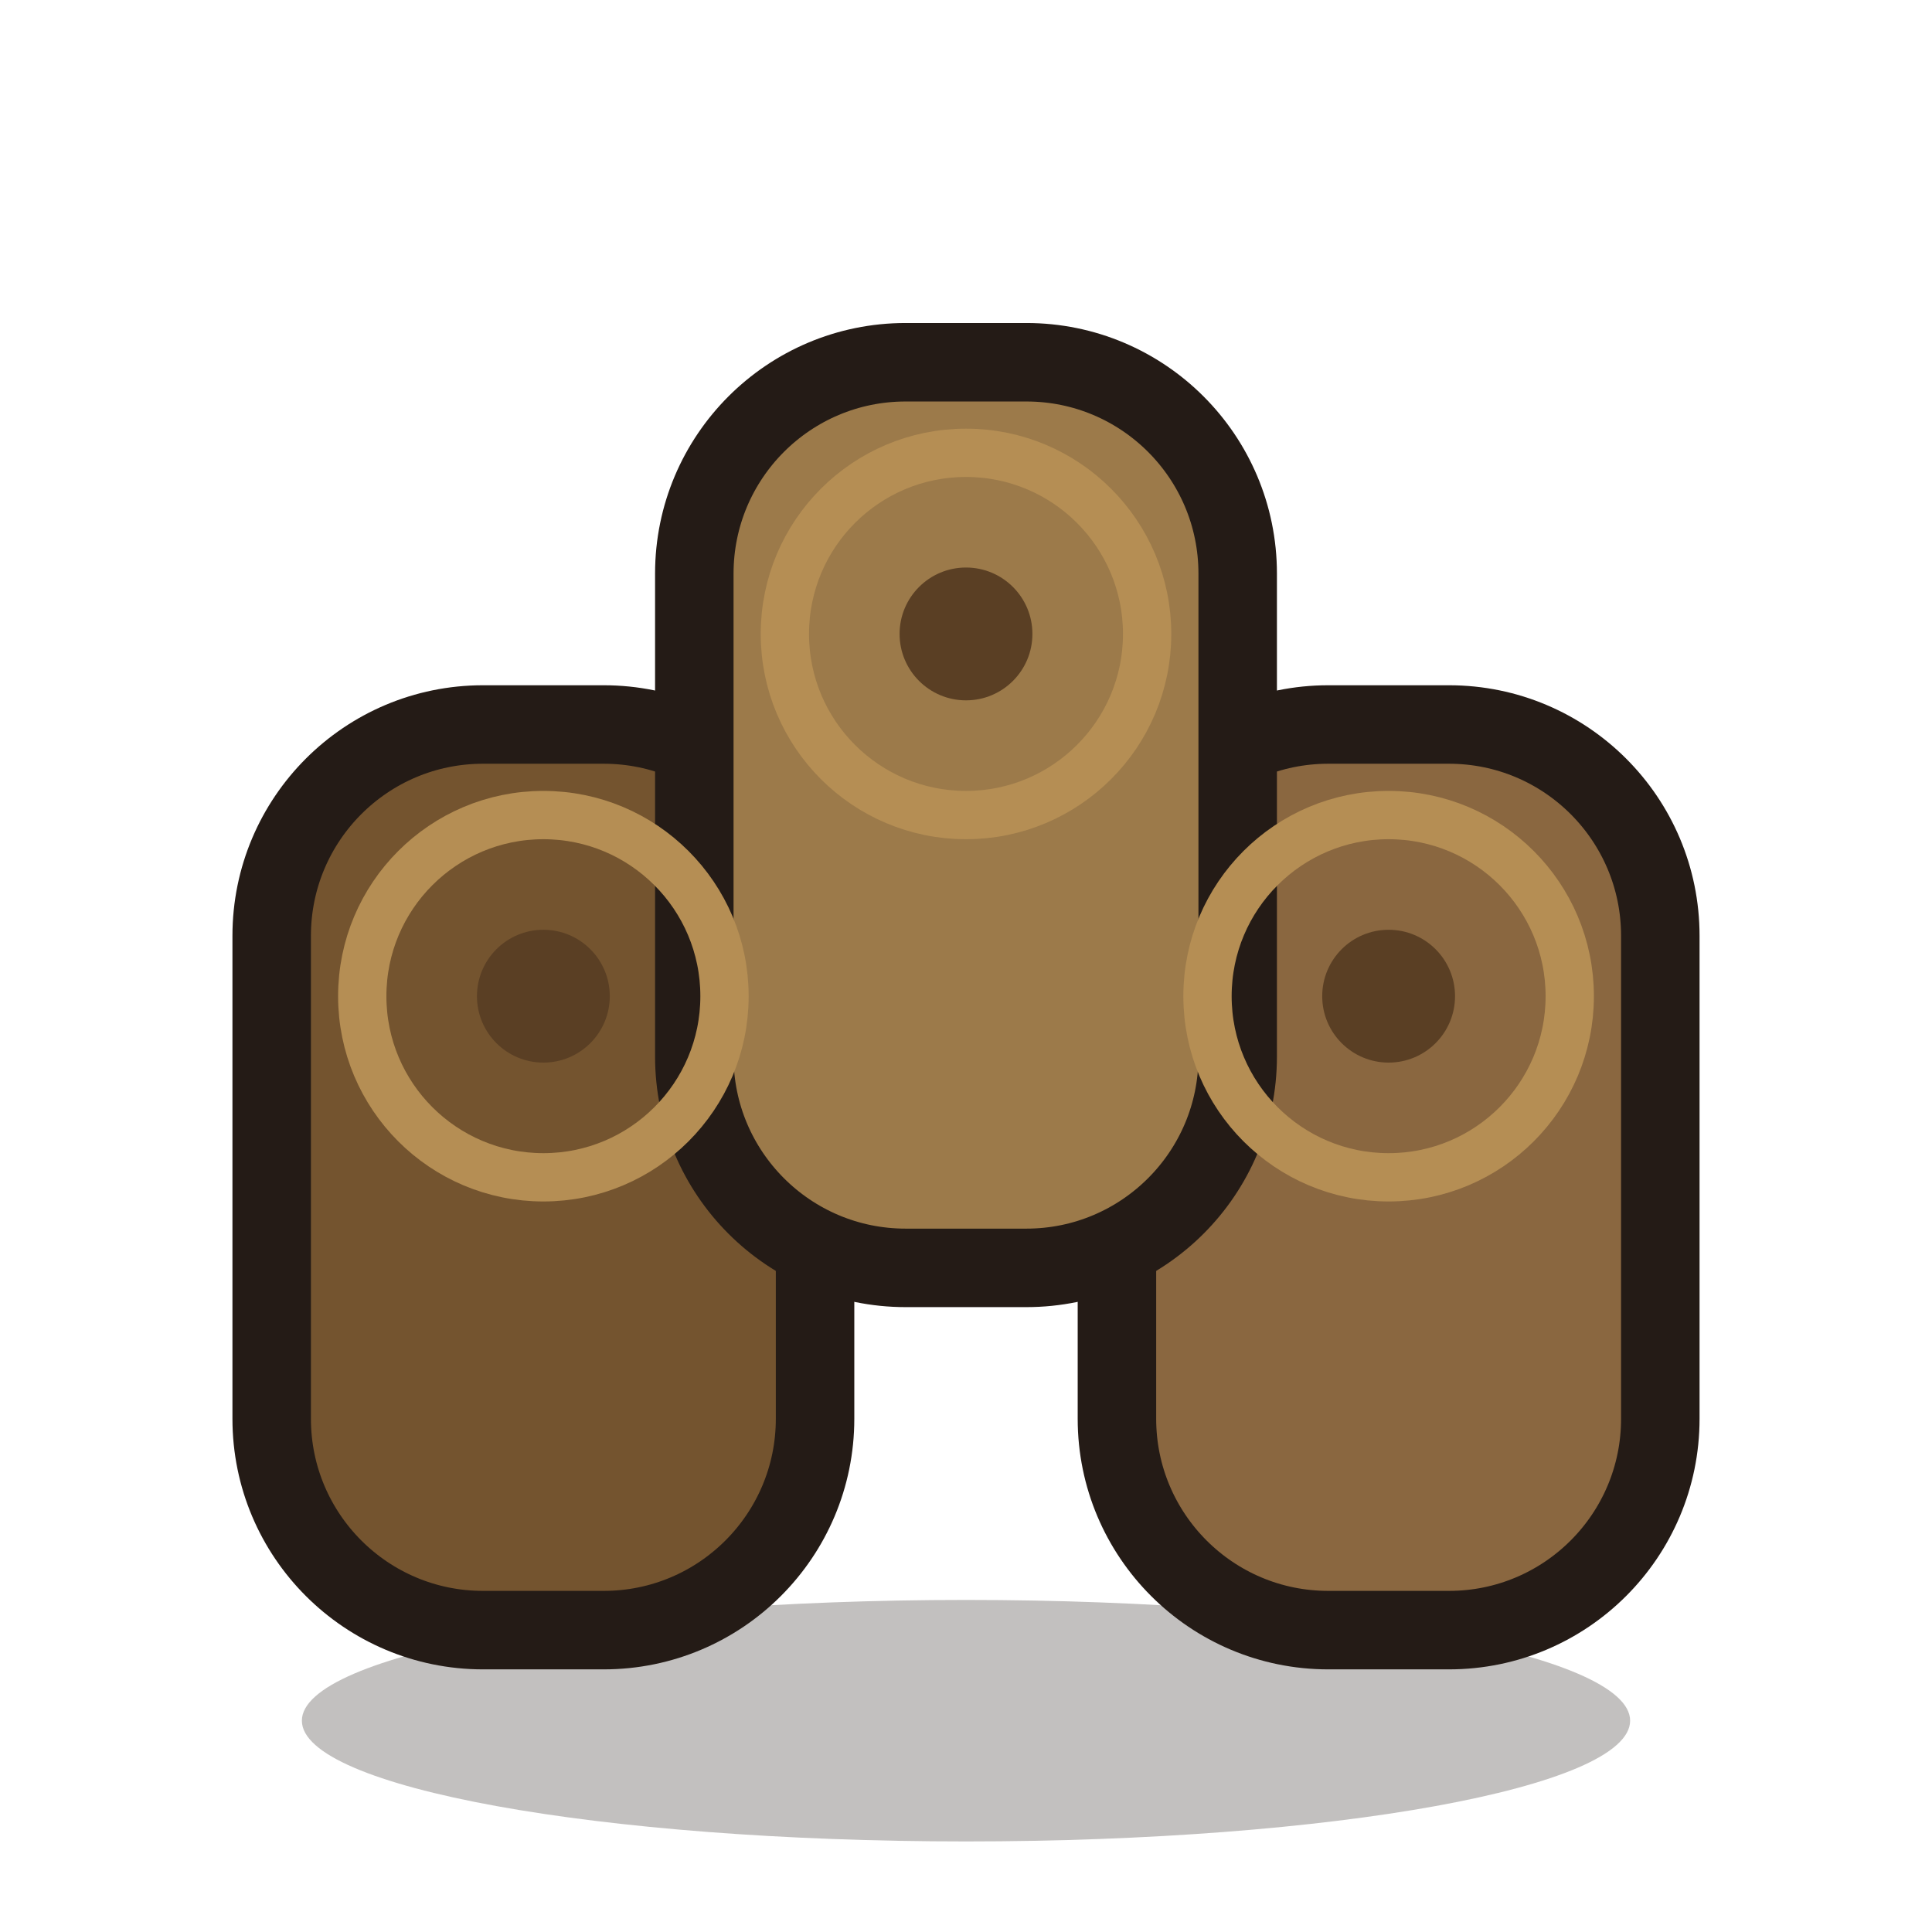
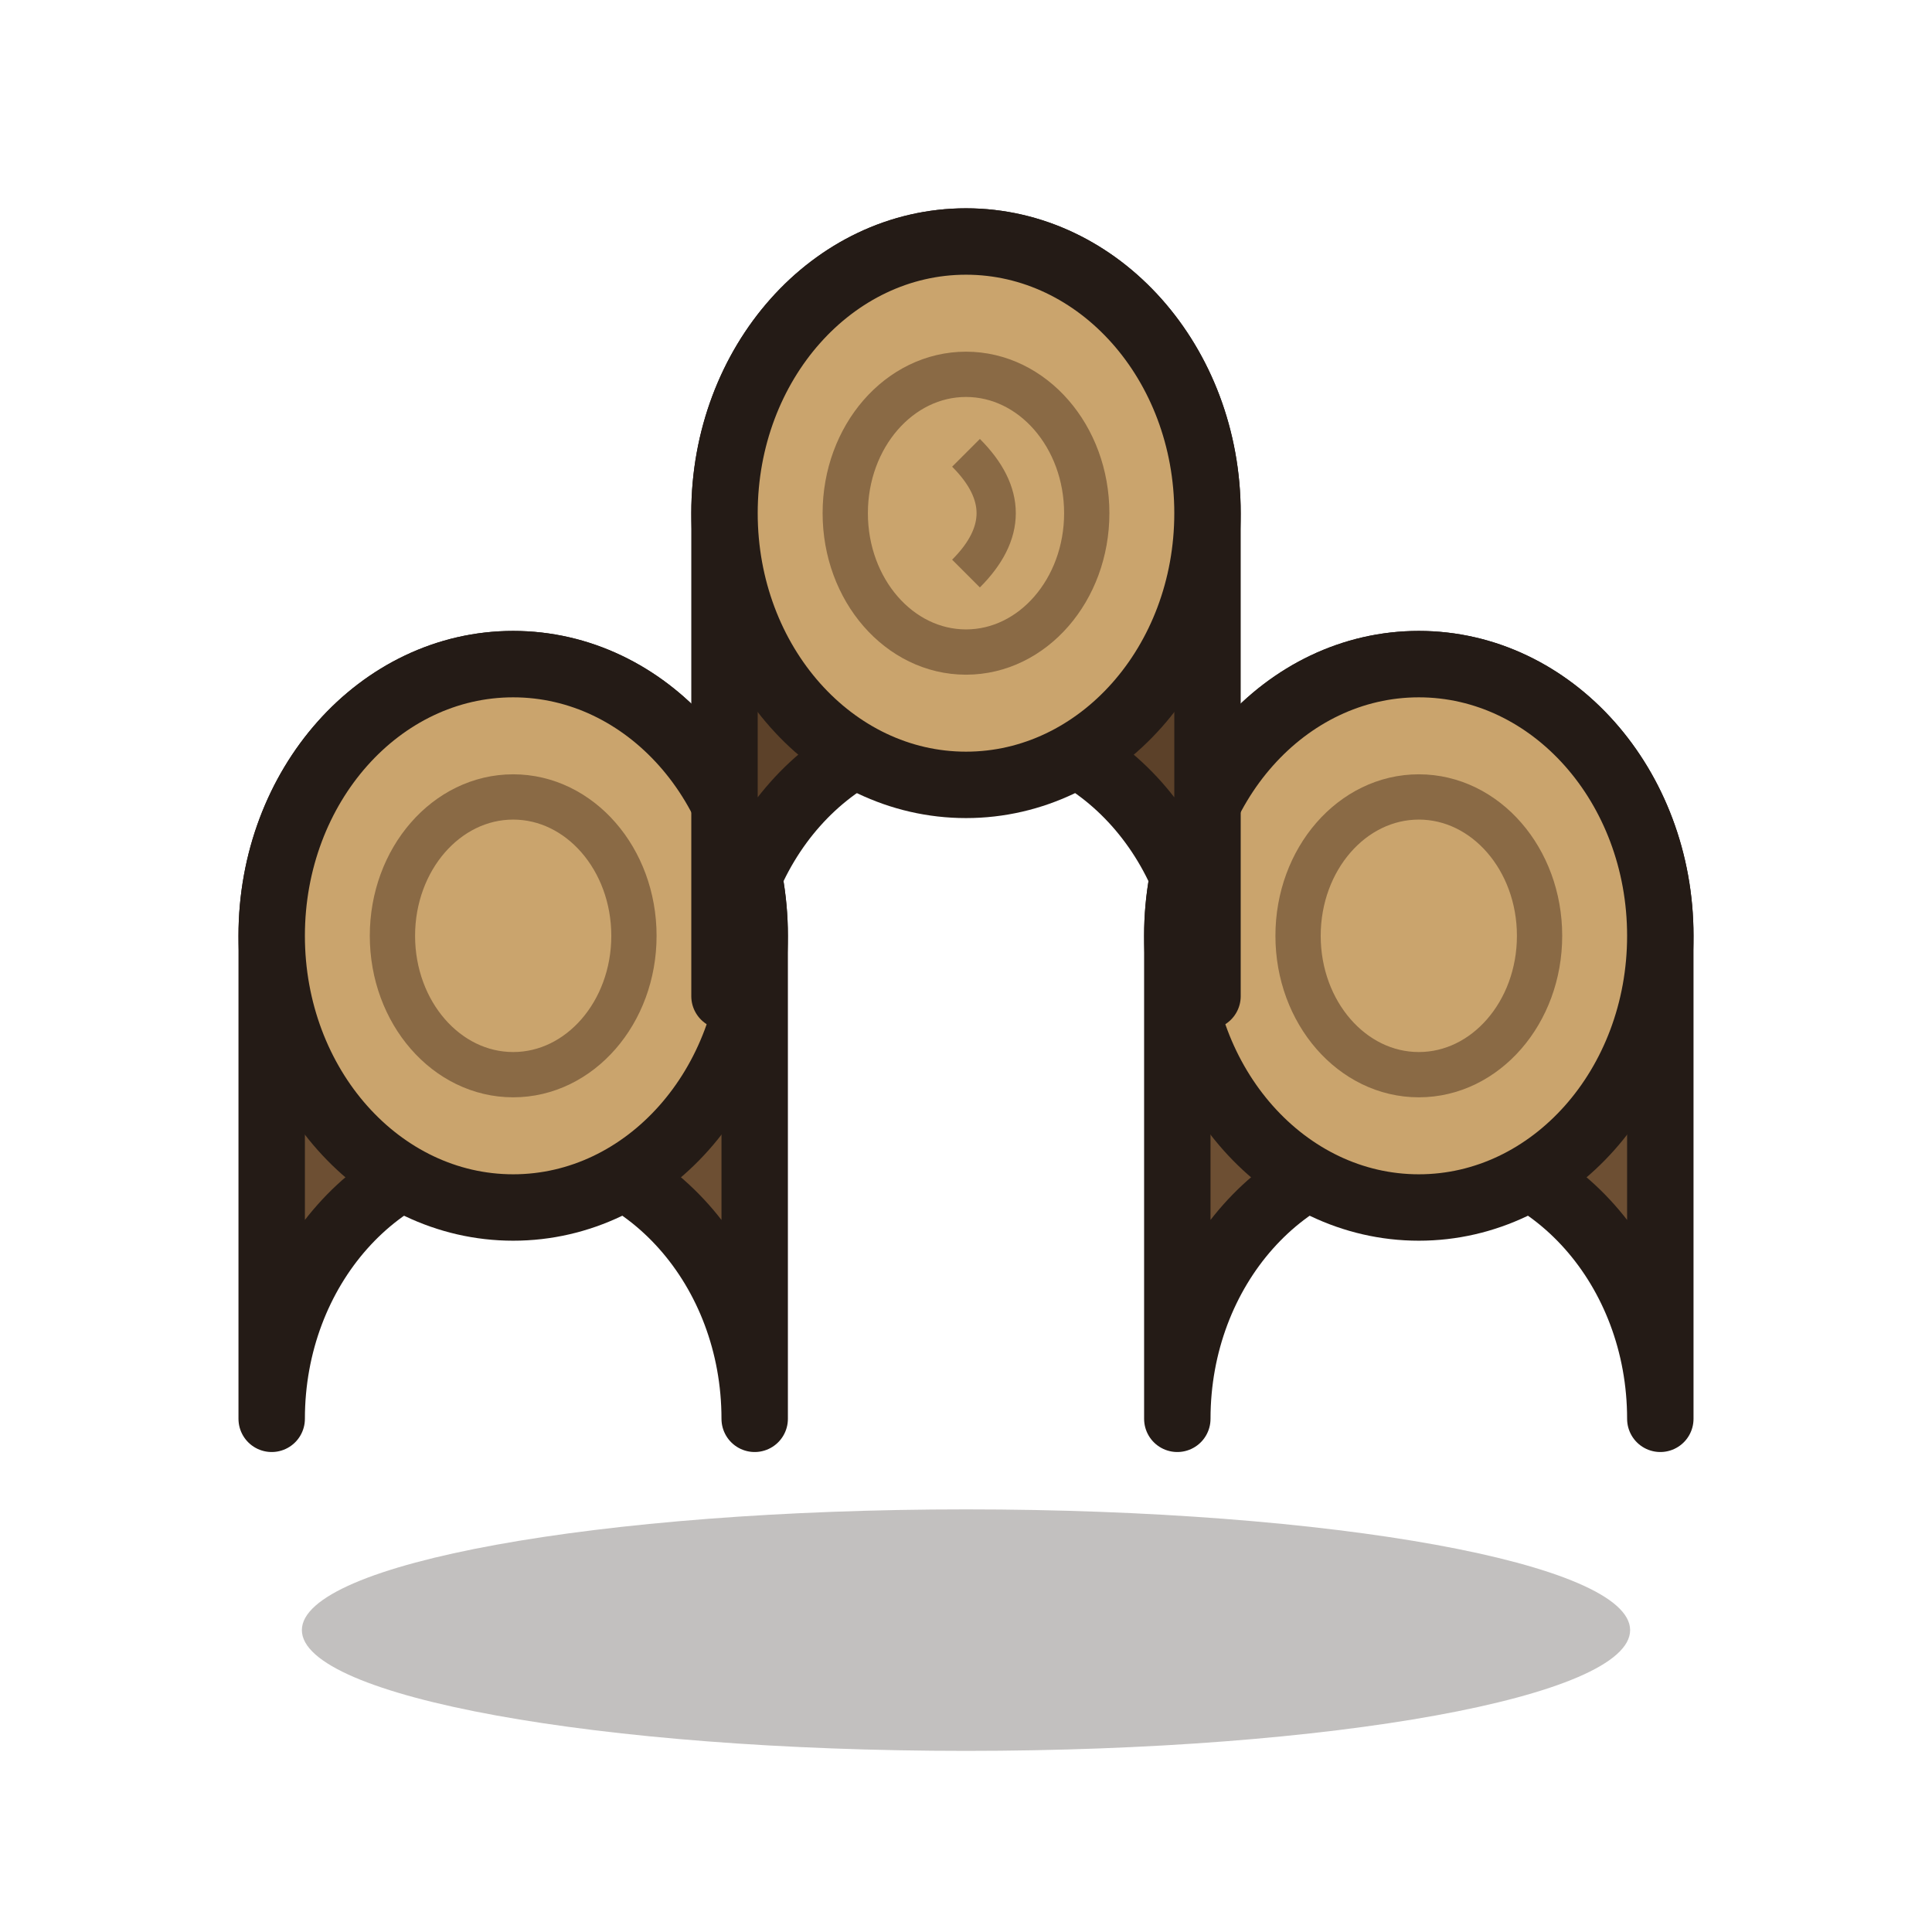
<svg xmlns="http://www.w3.org/2000/svg" viewBox="0 0 64 64">
-   <ellipse cx="32" cy="57" rx="22" ry="4" fill="rgba(20,14,10,0.26)" />
-   <g stroke="#241b16" stroke-width="2.6" stroke-linejoin="round">
-     <rect x="9" y="24" width="18" height="30" rx="7" fill="#74542f" />
-     <rect x="37" y="24" width="18" height="30" rx="7" fill="#8a6740" />
-     <rect x="23" y="12" width="18" height="30" rx="7" fill="#9c7a4a" />
-   </g>
-   <g fill="none" stroke="#b58e54" stroke-width="1.6">
-     <circle cx="18" cy="33" r="6" />
-     <circle cx="46" cy="33" r="6" />
-     <circle cx="32" cy="21" r="6" />
-   </g>
-   <g fill="#5a3f24">
-     <circle cx="18" cy="33" r="2.2" />
-     <circle cx="46" cy="33" r="2.2" />
-     <circle cx="32" cy="21" r="2.2" />
-   </g>
+   <ellipse fill="rgba(20,14,10,0.26)" cx="32" cy="54" rx="22" ry="4" />
+   <path d="M9 47 a8 9 0 0 1 16 0 V31 a8 9 0 0 0 -16 0 Z" fill="#6d4f33" stroke="#241b16" stroke-width="2.2" stroke-linejoin="round" stroke-linecap="round" />
+   <ellipse cx="17" cy="31" rx="8" ry="9" fill="#caa46d" stroke="#241b16" stroke-width="2.2" stroke-linejoin="round" stroke-linecap="round" />
+   <ellipse cx="17" cy="31" rx="4" ry="4.6" fill="none" stroke="#8a6a45" stroke-width="1.5" />
+   <path d="M39 47 a8 9 0 0 1 16 0 V31 a8 9 0 0 0 -16 0 Z" fill="#6d4f33" stroke="#241b16" stroke-width="2.2" stroke-linejoin="round" stroke-linecap="round" />
+   <ellipse cx="47" cy="31" rx="8" ry="9" fill="#caa46d" stroke="#241b16" stroke-width="2.2" stroke-linejoin="round" stroke-linecap="round" />
+   <ellipse cx="47" cy="31" rx="4" ry="4.6" fill="none" stroke="#8a6a45" stroke-width="1.5" />
+   <path d="M24 33 a8 9 0 0 1 16 0 V17 a8 9 0 0 0 -16 0 Z" fill="#5c4129" stroke="#241b16" stroke-width="2.2" stroke-linejoin="round" stroke-linecap="round" />
+   <ellipse cx="32" cy="17" rx="8" ry="9" fill="#caa46d" stroke="#241b16" stroke-width="2.2" stroke-linejoin="round" stroke-linecap="round" />
+   <ellipse cx="32" cy="17" rx="4" ry="4.6" fill="none" stroke="#8a6a45" stroke-width="1.5" />
+   <path d="M32 15 Q34 17 32 19" fill="none" stroke="#8a6a45" stroke-width="1.3" />
</svg>
